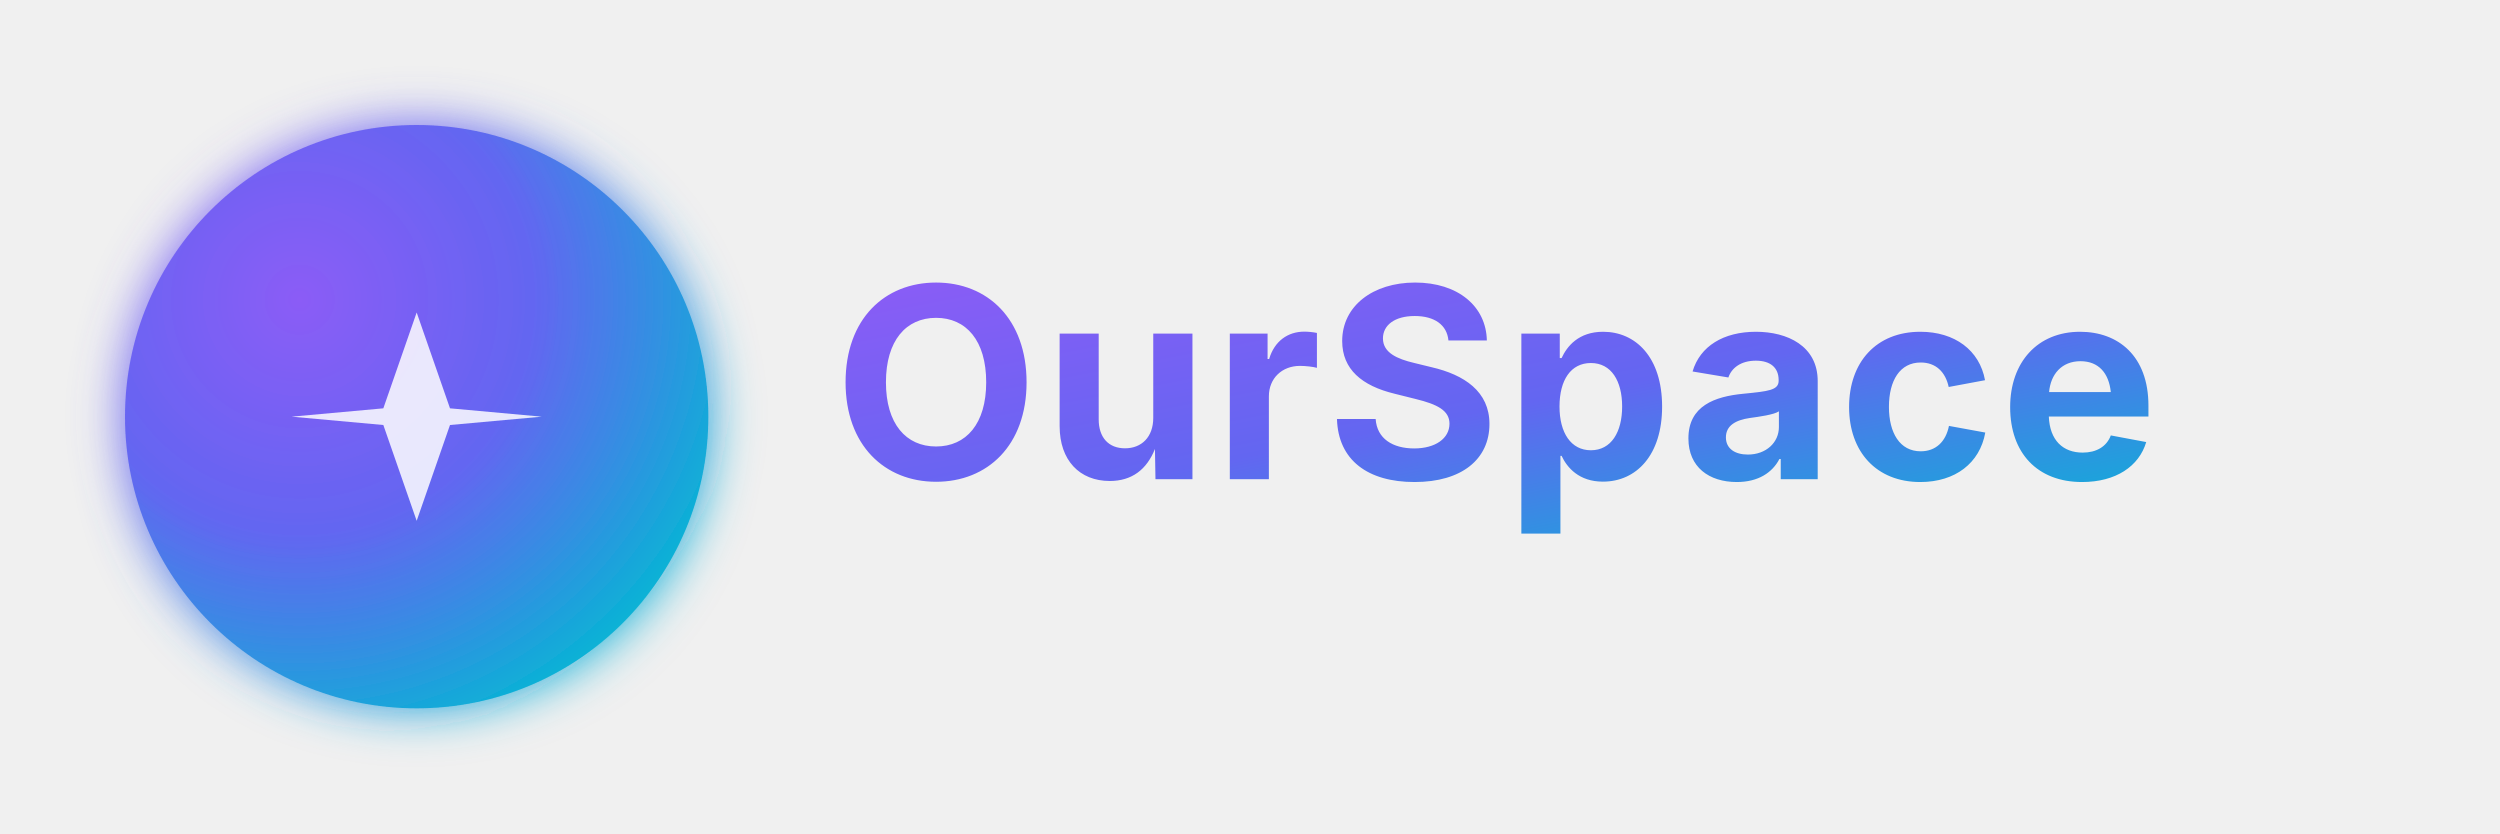
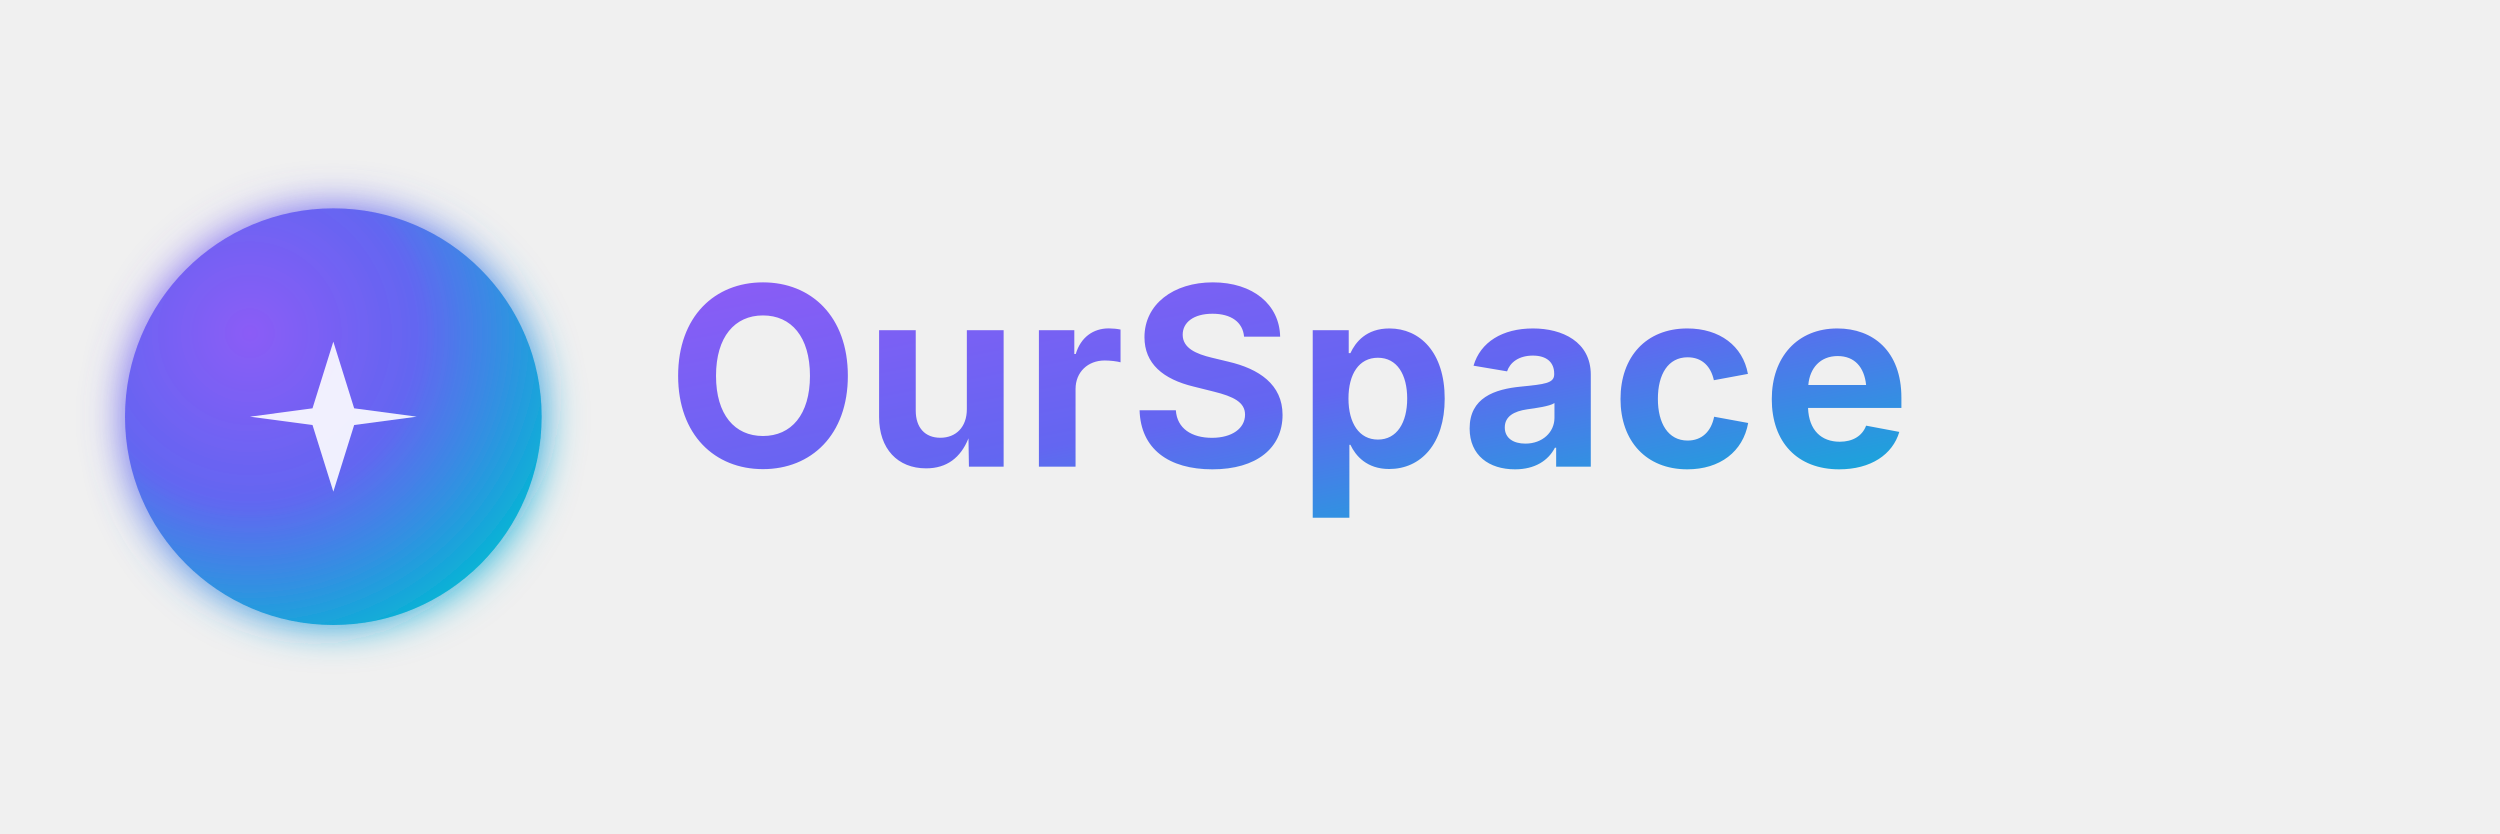
<svg xmlns="http://www.w3.org/2000/svg" viewBox="0 0 600 200">
  <defs>
    <linearGradient id="gradText" x1="0%" y1="0%" x2="100%" y2="100%">
      <stop offset="0%" stop-color="#8B5CF6" />
      <stop offset="50%" stop-color="#6366F1" />
      <stop offset="100%" stop-color="#06B6D4" />
    </linearGradient>
    <radialGradient id="gradOrb" cx="30%" cy="30%" r="80%">
      <stop offset="0%" stop-color="#8B5CF6" />
      <stop offset="50%" stop-color="#6366F1" />
      <stop offset="100%" stop-color="#06B6D4" />
    </radialGradient>
    <filter id="glow" x="-50%" y="-50%" width="200%" height="200%">
-       <feGaussianBlur stdDeviation="6" result="blur" />
+       <feGaussianBlur stdDeviation="5" result="blur" />
      <feMerge>
        <feMergeNode in="blur" />
        <feMergeNode in="SourceGraphic" />
      </feMerge>
    </filter>
  </defs>
-   <circle cx="100" cy="100" r="70" fill="url(#gradOrb)" filter="url(#glow)" />
-   <path d="M100 75 L108 98 L130 100 L108 102 L100 125 L92 102 L70 100 L92 98 Z" fill="white" opacity="0.85" />
-   <text x="200" y="115" font-family="Inter, Poppins, sans-serif" font-size="64" font-weight="700" fill="url(#gradText)" letter-spacing="1">
+   <circle cx="80" cy="100" r="50" fill="url(#gradOrb)" filter="url(#glow)" />
+   <path d="M80 82 L85 98 L100 100 L85 102 L80 118 L75 102 L60 100 L75 98 Z" fill="white" opacity="0.9" />
+   <text x="160" y="112" font-family="Poppins, Inter, sans-serif" font-size="60" font-weight="700" fill="url(#gradText)" letter-spacing="1">
    OurSpace
  </text>
</svg>
